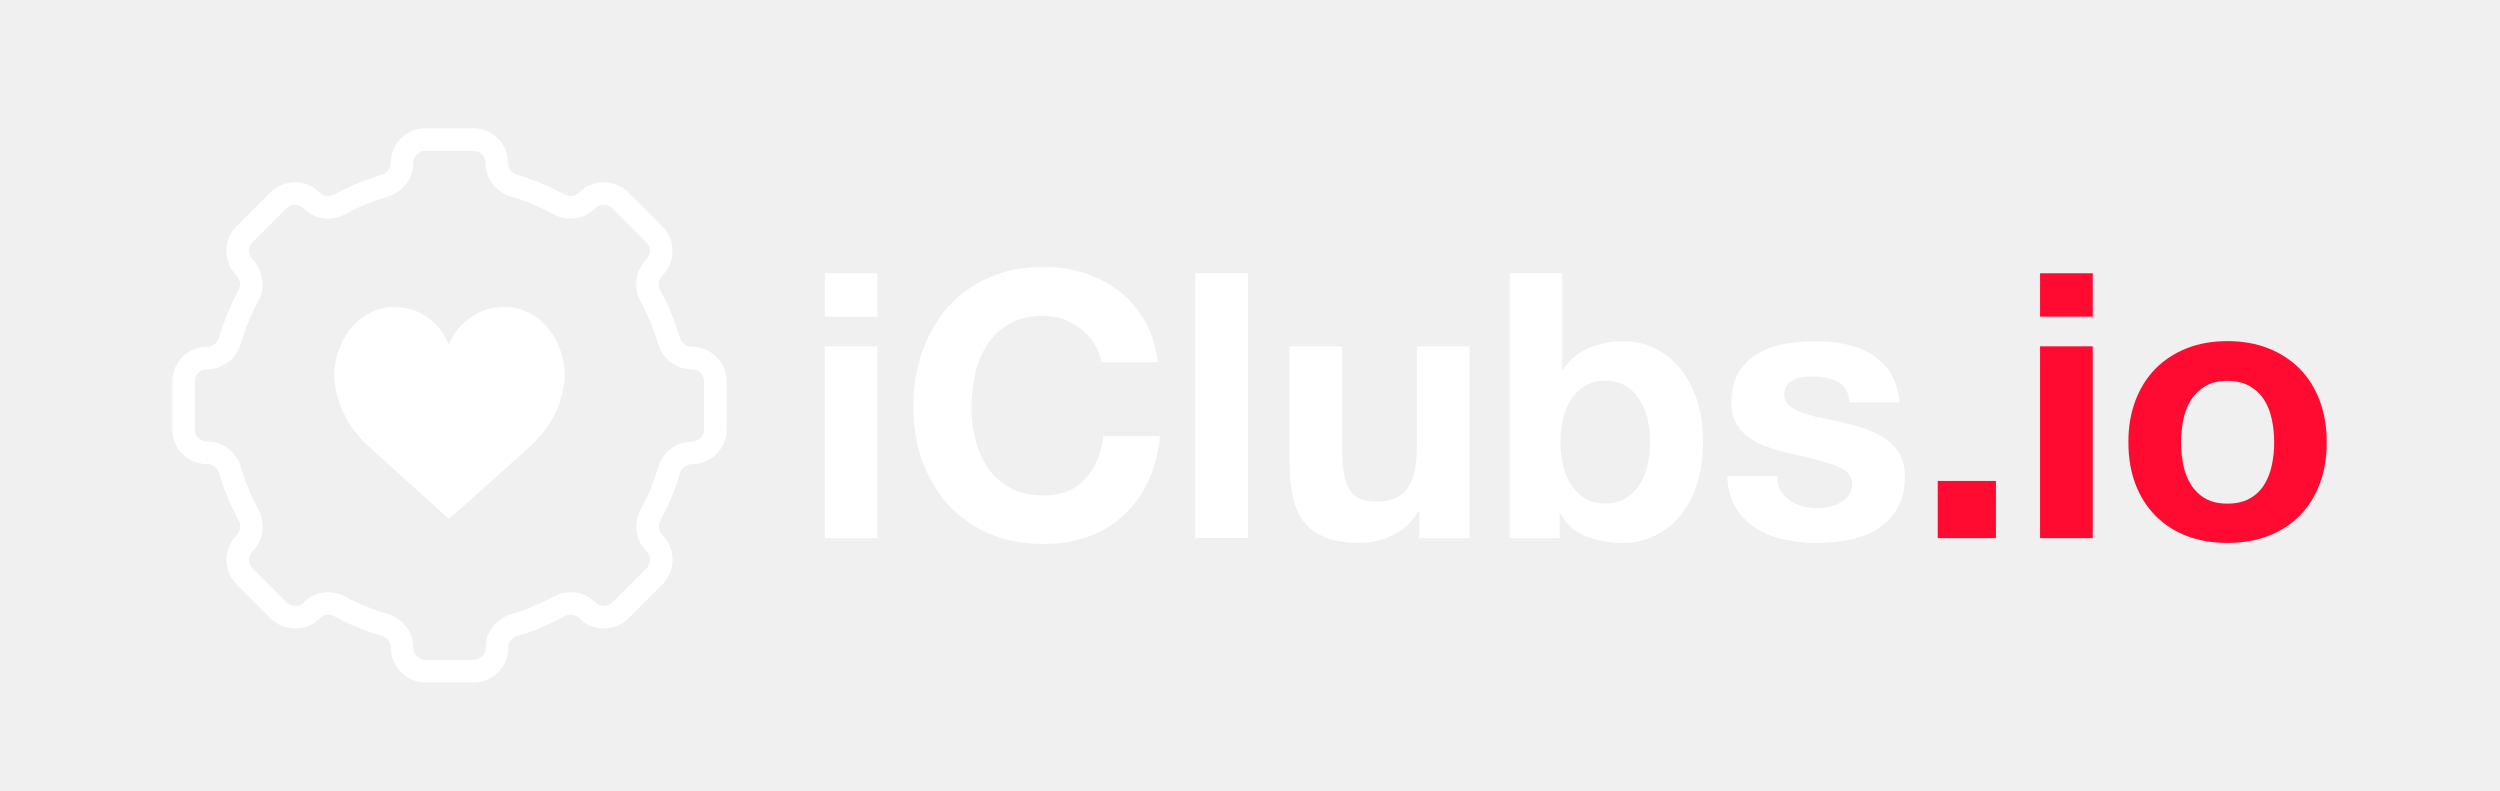
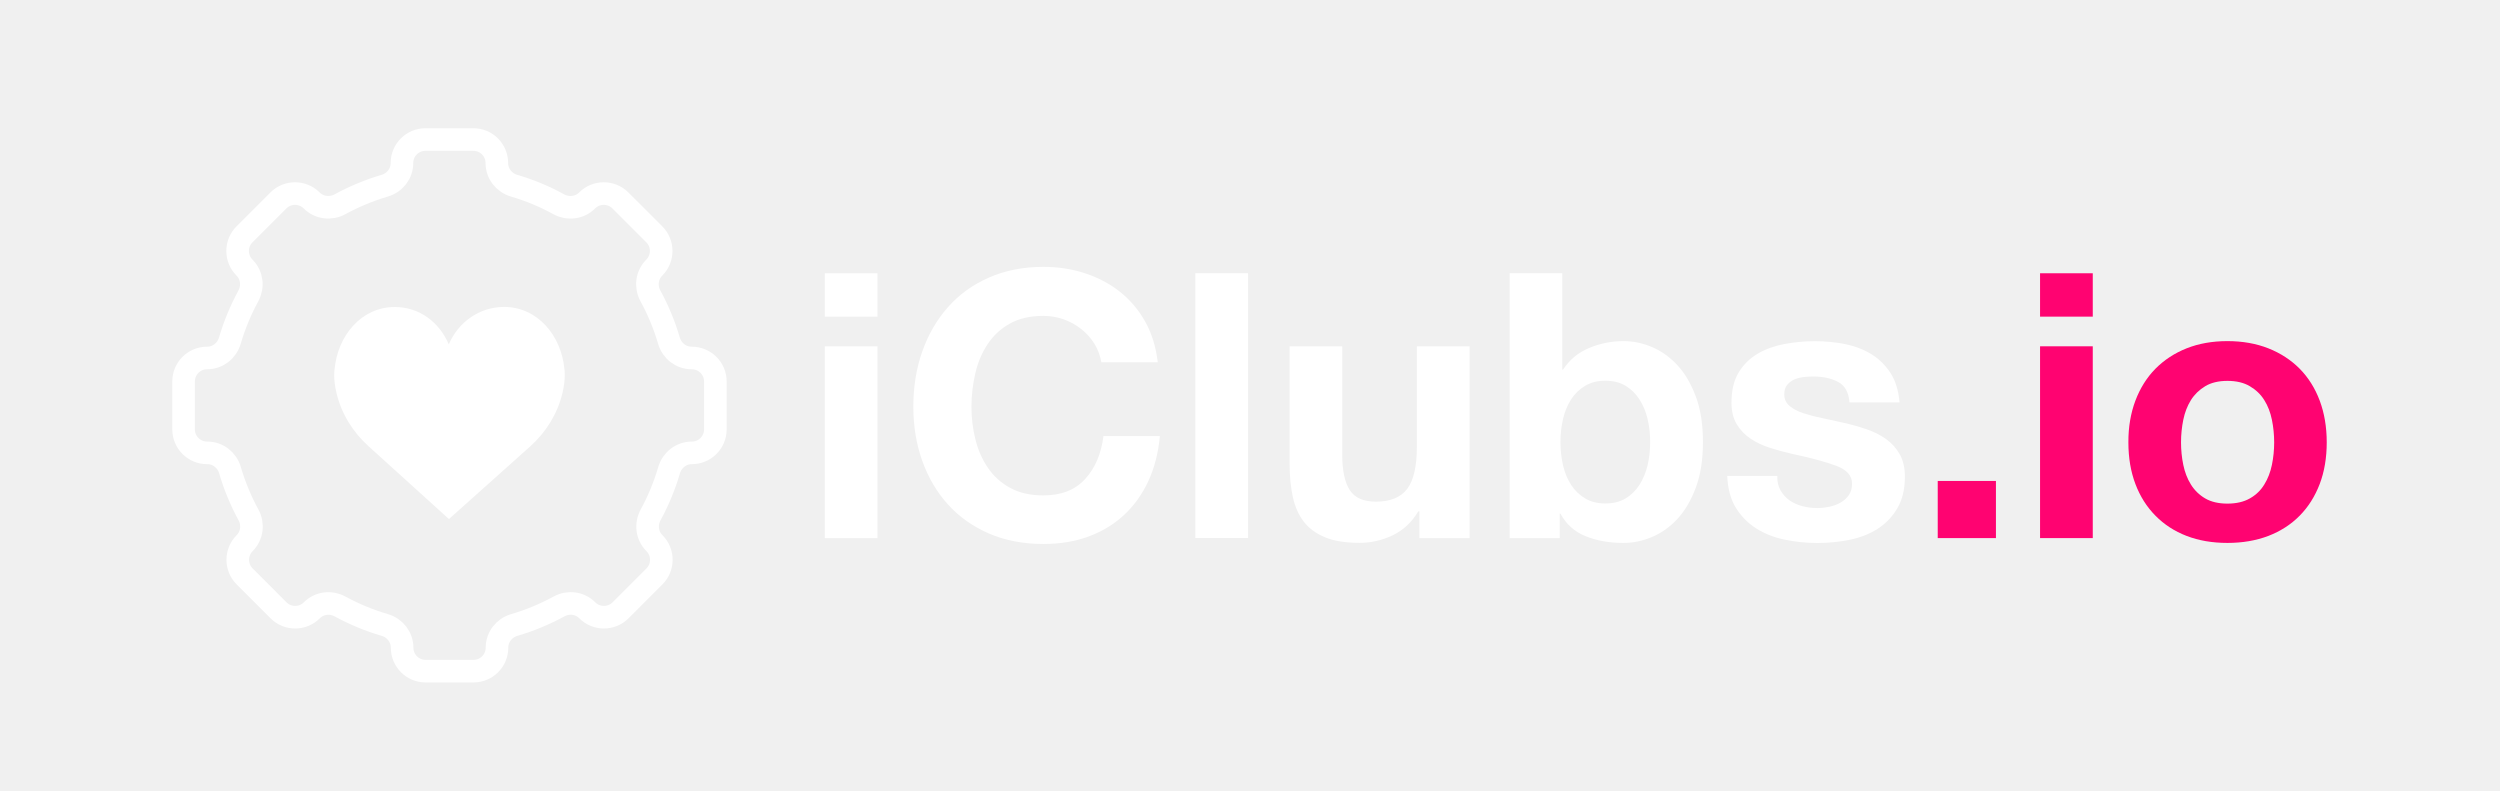
- <svg xmlns="http://www.w3.org/2000/svg" version="1.1" id="Camada_1" x="0" y="0" viewBox="0 0 332 105" xml:space="preserve">
-   <style>.st0{fill:#fff}</style>
-   <path class="st0" d="M74.7 52.17c-.65 2.75-2.17 5.19-4.22 7.05l-10.86 9.71-10.7-9.69c-2.06-1.86-3.58-4.3-4.23-7.04-.48-2.02-.26-3.13-.26-3.13.4-4.51 3.58-8.3 8-8.3 3.28 0 5.93 2.04 7.17 4.97 1.23-2.93 4.06-4.98 7.34-4.98 4.42 0 7.61 3.78 8.02 8.29-.01-.01.21 1.11-.26 3.12z" />
-   <path d="M95 50.66v6.36c0 1.73-1.4 3.12-3.12 3.12h-.01c-1.4 0-2.61.94-3.01 2.29-.61 2.09-1.44 4.08-2.46 5.95-.67 1.23-.49 2.76.51 3.75h0a3.126 3.126 0 010 4.42l-4.5 4.5a3.126 3.126 0 01-4.42 0l-.01-.01c-.99-.99-2.52-1.18-3.75-.5A30.094 30.094 0 0168.29 83c-1.35.4-2.29 1.6-2.29 3.01v0c0 1.73-1.4 3.12-3.12 3.12h-6.36c-1.73 0-3.12-1.4-3.12-3.12h0c0-1.4-.94-2.61-2.29-3.01-2.09-.61-4.08-1.44-5.95-2.46-1.23-.67-2.76-.49-3.75.51h0a3.126 3.126 0 01-4.42 0l-4.5-4.5a3.126 3.126 0 010-4.42h0c.99-.99 1.18-2.52.51-3.75a29.934 29.934 0 01-2.46-5.95c-.4-1.35-1.6-2.29-3.01-2.29h-.03c-1.73 0-3.12-1.4-3.12-3.12v-6.36c0-1.73 1.4-3.12 3.12-3.12h.01c1.4 0 2.61-.94 3.01-2.29.61-2.08 1.44-4.07 2.46-5.95.67-1.23.49-2.75-.5-3.75l-.01-.01a3.126 3.126 0 010-4.42l4.5-4.5a3.126 3.126 0 014.42 0h0c.99.99 2.52 1.18 3.75.51 1.87-1.02 3.86-1.85 5.95-2.47 1.35-.4 2.29-1.6 2.29-3.01v0c0-1.73 1.4-3.12 3.12-3.12h6.36c1.73 0 3.12 1.4 3.12 3.12v0c0 1.4.94 2.61 2.29 3.01 2.08.61 4.07 1.44 5.94 2.47 1.23.67 2.76.49 3.75-.5l.01-.01a3.126 3.126 0 014.42 0l4.5 4.5a3.126 3.126 0 010 4.42l-.01.01c-.99.99-1.18 2.51-.5 3.75 1.02 1.87 1.85 3.86 2.46 5.95.4 1.35 1.6 2.29 3.01 2.29h.01c1.74 0 3.14 1.4 3.14 3.12z" fill="none" stroke="#fff" stroke-width="3" stroke-miterlimit="10" />
-   <path class="st0" d="M109.53 42.05v-5.76h7v5.76h-7zm7 3.94v25.47h-7V45.99h7zm28.82-.32a7.571 7.571 0 00-1.72-1.94c-.69-.56-1.47-.99-2.34-1.31-.87-.31-1.78-.47-2.73-.47-1.74 0-3.22.34-4.43 1.01-1.21.67-2.2 1.58-2.95 2.71-.76 1.13-1.31 2.42-1.65 3.87s-.52 2.94-.52 4.48c0 1.48.17 2.91.52 4.31.34 1.4.89 2.65 1.65 3.77.75 1.12 1.74 2.01 2.95 2.68 1.21.67 2.69 1.01 4.43 1.01 2.37 0 4.21-.72 5.54-2.17 1.33-1.44 2.14-3.35 2.44-5.71h7.49c-.2 2.2-.71 4.19-1.52 5.96-.82 1.77-1.91 3.29-3.25 4.53-1.35 1.25-2.93 2.2-4.73 2.86-1.81.66-3.79.98-5.96.98-2.69 0-5.12-.47-7.26-1.4-2.15-.94-3.97-2.23-5.44-3.87-1.48-1.64-2.61-3.57-3.4-5.79s-1.18-4.61-1.18-7.17c0-2.63.39-5.07 1.18-7.31.79-2.25 1.92-4.21 3.4-5.89 1.48-1.68 3.29-2.99 5.44-3.94 2.15-.95 4.57-1.43 7.26-1.43 1.94 0 3.77.28 5.49.84 1.72.56 3.27 1.37 4.63 2.44a13.29 13.29 0 013.38 3.97c.89 1.58 1.44 3.38 1.68 5.42h-7.49c-.16-.89-.46-1.7-.91-2.44zm20.39-9.39v35.17h-7V36.28h7zm22.76 35.18v-3.55h-.15c-.89 1.48-2.04 2.54-3.45 3.2s-2.85.98-4.33.98c-1.87 0-3.41-.24-4.61-.74s-2.14-1.19-2.83-2.09c-.69-.9-1.17-2-1.45-3.3-.28-1.3-.42-2.73-.42-4.31V45.99h6.99v14.38c0 2.1.33 3.67.99 4.7.66 1.04 1.82 1.55 3.5 1.55 1.9 0 3.28-.57 4.14-1.7.85-1.13 1.28-3 1.28-5.59V45.99h7v25.47h-6.66zm18.97-35.18v12.81h.1c.85-1.31 2.01-2.27 3.47-2.88 1.46-.61 2.98-.91 4.56-.91 1.28 0 2.55.26 3.79.79 1.25.53 2.37 1.33 3.38 2.42 1 1.08 1.81 2.47 2.44 4.16.63 1.69.94 3.7.94 6.04s-.31 4.34-.94 6.03c-.63 1.69-1.44 3.08-2.44 4.16s-2.13 1.89-3.38 2.41c-1.25.53-2.51.79-3.79.79-1.87 0-3.55-.29-5.02-.89-1.48-.59-2.6-1.59-3.35-3h-.1v3.25h-6.65V36.28h6.99zm11.33 19.36c-.23-.98-.59-1.85-1.09-2.61a5.642 5.642 0 00-1.84-1.8c-.74-.45-1.64-.67-2.69-.67-1.02 0-1.9.22-2.66.67-.75.44-1.38 1.04-1.87 1.8-.49.76-.85 1.63-1.08 2.61-.23.99-.34 2.02-.34 3.1 0 1.05.12 2.07.34 3.05.23.99.59 1.86 1.08 2.61.49.76 1.12 1.35 1.87 1.8.76.44 1.64.66 2.66.66 1.05 0 1.94-.22 2.69-.66.74-.45 1.35-1.04 1.84-1.8s.85-1.63 1.09-2.61c.23-.98.34-2 .34-3.05.01-1.08-.11-2.11-.34-3.1zm17.66 9.49c.31.54.71.99 1.21 1.33.49.34 1.06.6 1.7.76.64.17 1.31.25 2 .25.49 0 1.01-.06 1.55-.17.54-.11 1.03-.29 1.48-.54.45-.25.81-.57 1.11-.99.3-.41.44-.93.44-1.55 0-1.05-.7-1.84-2.09-2.36s-3.34-1.05-5.84-1.58c-1.02-.23-2.01-.5-2.98-.81-.97-.31-1.83-.72-2.59-1.23a6.065 6.065 0 01-1.82-1.92c-.46-.77-.69-1.72-.69-2.83 0-1.64.32-2.99.96-4.04a7.127 7.127 0 012.54-2.49c1.05-.61 2.23-1.03 3.55-1.28 1.32-.24 2.66-.37 4.04-.37s2.71.13 4.01.39 2.45.71 3.47 1.33c1.02.63 1.86 1.45 2.54 2.49s1.07 2.34 1.21 3.92h-6.65c-.1-1.35-.61-2.26-1.53-2.73-.92-.48-2-.71-3.25-.71-.39 0-.82.02-1.28.07-.46.05-.88.16-1.25.32-.38.17-.7.4-.96.72-.26.31-.39.73-.39 1.26 0 .62.23 1.13.69 1.53.46.39 1.06.72 1.8.96s1.58.47 2.54.66c.95.2 1.92.41 2.91.64 1.02.23 2.01.51 2.98.84.97.33 1.83.76 2.59 1.3.75.54 1.36 1.21 1.82 2.02.46.8.69 1.8.69 2.98 0 1.68-.34 3.08-1.01 4.21-.67 1.13-1.55 2.04-2.63 2.73s-2.33 1.17-3.72 1.45c-1.4.28-2.81.42-4.26.42-1.48 0-2.92-.15-4.33-.44-1.41-.29-2.67-.79-3.77-1.48s-2-1.6-2.71-2.73-1.09-2.55-1.16-4.26h6.65c-.04.74.12 1.39.43 1.93z" />
-   <path d="M265.06 63.87v7.59h-7.73v-7.59h7.73zm5.86-21.82v-5.76h7v5.76h-7zm7 3.94v25.47h-7V45.99h7zm5.66 7.22c.63-1.66 1.51-3.07 2.66-4.24 1.15-1.16 2.53-2.07 4.14-2.71 1.61-.64 3.42-.96 5.42-.96s3.82.32 5.44.96c1.62.64 3.01 1.55 4.16 2.71 1.15 1.17 2.04 2.58 2.66 4.24.62 1.66.93 3.51.93 5.54 0 2.04-.31 3.88-.93 5.52-.63 1.64-1.51 3.05-2.66 4.21-1.15 1.17-2.54 2.06-4.16 2.69-1.63.62-3.44.93-5.44.93-2 0-3.81-.31-5.42-.93-1.61-.62-2.99-1.52-4.14-2.69-1.15-1.16-2.04-2.57-2.66-4.21-.62-1.64-.93-3.48-.93-5.52-.01-2.04.31-3.89.93-5.54zm6.36 8.52c.2.97.53 1.84 1.01 2.61a5.43 5.43 0 001.9 1.85c.79.46 1.77.69 2.95.69 1.18 0 2.17-.23 2.98-.69.81-.46 1.45-1.07 1.92-1.85.48-.77.81-1.64 1.01-2.61.2-.97.3-1.96.3-2.98s-.1-2.02-.3-3c-.2-.98-.53-1.85-1.01-2.61-.47-.76-1.11-1.37-1.92-1.85-.81-.48-1.8-.71-2.98-.71s-2.17.24-2.95.71c-.79.48-1.42 1.09-1.9 1.85-.47.76-.81 1.63-1.01 2.61a15.113 15.113 0 000 5.98z" fill="#ff0b32" />
+ <svg xmlns="http://www.w3.org/2000/svg" version="1.1" id="Camada_1" x="0px" y="0px" viewBox="0 0 332 105" style="enable-background:new 0 0 332 105;" xml:space="preserve">
+   <style type="text/css">
+ 	.st0{fill:#FFFFFF;}
+ 	.st1{fill:none;stroke:#FFFFFF;stroke-width:3;stroke-miterlimit:10;}
+ 	.st2{fill:#FF0371;}
+ </style>
+   <path class="st0" d="M74.7,52.17c-0.65,2.75-2.17,5.19-4.22,7.05l-10.86,9.71l-10.7-9.69c-2.06-1.86-3.58-4.3-4.23-7.04  c-0.48-2.02-0.26-3.13-0.26-3.13c0.4-4.51,3.58-8.3,8-8.3c3.28,0,5.93,2.04,7.17,4.97c1.23-2.93,4.06-4.98,7.34-4.98  c4.42,0,7.61,3.78,8.02,8.29C74.95,49.04,75.17,50.16,74.7,52.17z" />
+   <path class="st1" d="M95,50.66v6.36c0,1.73-1.4,3.12-3.12,3.12h-0.01c-1.4,0-2.61,0.94-3.01,2.29c-0.61,2.09-1.44,4.08-2.46,5.95  c-0.67,1.23-0.49,2.76,0.51,3.75l0,0c1.22,1.22,1.22,3.2,0,4.42l-4.5,4.5c-1.22,1.22-3.2,1.22-4.42,0l-0.01-0.01  c-0.99-0.99-2.52-1.18-3.75-0.5c-1.87,1.02-3.86,1.85-5.94,2.46c-1.35,0.4-2.29,1.6-2.29,3.01v0c0,1.73-1.4,3.12-3.12,3.12h-6.36  c-1.73,0-3.12-1.4-3.12-3.12l0,0c0-1.4-0.94-2.61-2.29-3.01c-2.09-0.61-4.08-1.44-5.95-2.46c-1.23-0.67-2.76-0.49-3.75,0.51l0,0  c-1.22,1.22-3.2,1.22-4.42,0l-4.5-4.5c-1.22-1.22-1.22-3.2,0-4.42l0,0c0.99-0.99,1.18-2.52,0.51-3.75  c-1.02-1.87-1.85-3.86-2.46-5.95c-0.4-1.35-1.6-2.29-3.01-2.29H27.5c-1.73,0-3.12-1.4-3.12-3.12v-6.36c0-1.73,1.4-3.12,3.12-3.12  h0.01c1.4,0,2.61-0.94,3.01-2.29c0.61-2.08,1.44-4.07,2.46-5.95c0.67-1.23,0.49-2.75-0.5-3.75l-0.01-0.01  c-1.22-1.22-1.22-3.2,0-4.42l4.5-4.5c1.22-1.22,3.2-1.22,4.42,0l0,0c0.99,0.99,2.52,1.18,3.75,0.51c1.87-1.02,3.86-1.85,5.95-2.47  c1.35-0.4,2.29-1.6,2.29-3.01v0c0-1.73,1.4-3.12,3.12-3.12h6.36c1.73,0,3.12,1.4,3.12,3.12v0c0,1.4,0.94,2.61,2.29,3.01  c2.08,0.61,4.07,1.44,5.94,2.47c1.23,0.67,2.76,0.49,3.75-0.5l0.01-0.01c1.22-1.22,3.2-1.22,4.42,0l4.5,4.5  c1.22,1.22,1.22,3.2,0,4.42l-0.01,0.01c-0.99,0.99-1.18,2.51-0.5,3.75c1.02,1.87,1.85,3.86,2.46,5.95c0.4,1.35,1.6,2.29,3.01,2.29  h0.01C93.6,47.54,95,48.94,95,50.66z" />
+   <g>
+     <path class="st0" d="M109.53,42.05v-5.76h7v5.76H109.53z M116.53,45.99v25.47h-7V45.99H116.53z" />
+     <path class="st0" d="M145.35,45.67c-0.46-0.74-1.03-1.39-1.72-1.94c-0.69-0.56-1.47-0.99-2.34-1.31c-0.87-0.31-1.78-0.47-2.73-0.47   c-1.74,0-3.22,0.34-4.43,1.01c-1.21,0.67-2.2,1.58-2.95,2.71c-0.76,1.13-1.31,2.42-1.65,3.87s-0.52,2.94-0.52,4.48   c0,1.48,0.17,2.91,0.52,4.31c0.34,1.4,0.89,2.65,1.65,3.77c0.75,1.12,1.74,2.01,2.95,2.68c1.21,0.67,2.69,1.01,4.43,1.01   c2.37,0,4.21-0.72,5.54-2.17c1.33-1.44,2.14-3.35,2.44-5.71h7.49c-0.2,2.2-0.71,4.19-1.52,5.96c-0.82,1.77-1.91,3.29-3.25,4.53   c-1.35,1.25-2.93,2.2-4.73,2.86c-1.81,0.66-3.79,0.98-5.96,0.98c-2.69,0-5.12-0.47-7.26-1.4c-2.15-0.94-3.97-2.23-5.44-3.87   c-1.48-1.64-2.61-3.57-3.4-5.79c-0.79-2.22-1.18-4.61-1.18-7.17c0-2.63,0.39-5.07,1.18-7.31c0.79-2.25,1.92-4.21,3.4-5.89   c1.48-1.68,3.29-2.99,5.44-3.94c2.15-0.95,4.57-1.43,7.26-1.43c1.94,0,3.77,0.28,5.49,0.84c1.72,0.56,3.27,1.37,4.63,2.44   c1.36,1.07,2.49,2.39,3.38,3.97c0.89,1.58,1.44,3.38,1.68,5.42h-7.49C146.1,47.22,145.8,46.41,145.35,45.67z" />
+     <path class="st0" d="M165.74,36.28v35.17h-7V36.28H165.74z" />
+     <path class="st0" d="M188.5,71.46v-3.55h-0.15c-0.89,1.48-2.04,2.54-3.45,3.2s-2.85,0.98-4.33,0.98c-1.87,0-3.41-0.24-4.61-0.74   s-2.14-1.19-2.83-2.09c-0.69-0.9-1.17-2-1.45-3.3c-0.28-1.3-0.42-2.73-0.42-4.31V45.99h6.99v14.38c0,2.1,0.33,3.67,0.99,4.7   c0.66,1.04,1.82,1.55,3.5,1.55c1.9,0,3.28-0.57,4.14-1.7c0.85-1.13,1.28-3,1.28-5.59V45.99h7v25.47H188.5z" />
+     <path class="st0" d="M207.47,36.28v12.81h0.1c0.85-1.31,2.01-2.27,3.47-2.88c1.46-0.61,2.98-0.91,4.56-0.91   c1.28,0,2.55,0.26,3.79,0.79c1.25,0.53,2.37,1.33,3.38,2.42c1,1.08,1.81,2.47,2.44,4.16c0.63,1.69,0.94,3.7,0.94,6.04   s-0.31,4.34-0.94,6.03c-0.63,1.69-1.44,3.08-2.44,4.16s-2.13,1.89-3.38,2.41c-1.25,0.53-2.51,0.79-3.79,0.79   c-1.87,0-3.55-0.29-5.02-0.89c-1.48-0.59-2.6-1.59-3.35-3h-0.1v3.25h-6.65V36.28H207.47z M218.8,55.64   c-0.23-0.98-0.59-1.85-1.09-2.61c-0.49-0.76-1.11-1.36-1.84-1.8c-0.74-0.45-1.64-0.67-2.69-0.67c-1.02,0-1.9,0.22-2.66,0.67   c-0.75,0.44-1.38,1.04-1.87,1.8c-0.49,0.76-0.85,1.63-1.08,2.61c-0.23,0.99-0.34,2.02-0.34,3.1c0,1.05,0.12,2.07,0.34,3.05   c0.23,0.99,0.59,1.86,1.08,2.61c0.49,0.76,1.12,1.35,1.87,1.8c0.76,0.44,1.64,0.66,2.66,0.66c1.05,0,1.94-0.22,2.69-0.66   c0.74-0.45,1.35-1.04,1.84-1.8c0.49-0.76,0.85-1.63,1.09-2.61c0.23-0.98,0.34-2,0.34-3.05C219.15,57.66,219.03,56.63,218.8,55.64z" />
+     <path class="st0" d="M236.46,65.13c0.31,0.54,0.71,0.99,1.21,1.33c0.49,0.34,1.06,0.6,1.7,0.76c0.64,0.17,1.31,0.25,2,0.25   c0.49,0,1.01-0.06,1.55-0.17c0.54-0.11,1.03-0.29,1.48-0.54c0.45-0.25,0.81-0.57,1.11-0.99c0.3-0.41,0.44-0.93,0.44-1.55   c0-1.05-0.7-1.84-2.09-2.36s-3.34-1.05-5.84-1.58c-1.02-0.23-2.01-0.5-2.98-0.81c-0.97-0.31-1.83-0.72-2.59-1.23   c-0.75-0.51-1.36-1.15-1.82-1.92c-0.46-0.77-0.69-1.72-0.69-2.83c0-1.64,0.32-2.99,0.96-4.04c0.64-1.05,1.49-1.88,2.54-2.49   c1.05-0.61,2.23-1.03,3.55-1.28c1.32-0.24,2.66-0.37,4.04-0.37s2.71,0.13,4.01,0.39s2.45,0.71,3.47,1.33   c1.02,0.63,1.86,1.45,2.54,2.49s1.07,2.34,1.21,3.92h-6.65c-0.1-1.35-0.61-2.26-1.53-2.73c-0.92-0.48-2-0.71-3.25-0.71   c-0.39,0-0.82,0.02-1.28,0.07c-0.46,0.05-0.88,0.16-1.25,0.32c-0.38,0.17-0.7,0.4-0.96,0.72c-0.26,0.31-0.39,0.73-0.39,1.26   c0,0.62,0.23,1.13,0.69,1.53c0.46,0.39,1.06,0.72,1.8,0.96c0.74,0.24,1.58,0.47,2.54,0.66c0.95,0.2,1.92,0.41,2.91,0.64   c1.02,0.23,2.01,0.51,2.98,0.84c0.97,0.33,1.83,0.76,2.59,1.3c0.75,0.54,1.36,1.21,1.82,2.02c0.46,0.8,0.69,1.8,0.69,2.98   c0,1.68-0.34,3.08-1.01,4.21c-0.67,1.13-1.55,2.04-2.63,2.73s-2.33,1.17-3.72,1.45c-1.4,0.28-2.81,0.42-4.26,0.42   c-1.48,0-2.92-0.15-4.33-0.44c-1.41-0.29-2.67-0.79-3.77-1.48c-1.1-0.69-2-1.6-2.71-2.73c-0.71-1.13-1.09-2.55-1.16-4.26h6.65   C235.99,63.94,236.15,64.59,236.46,65.13z" />
+     <path class="st2" d="M265.06,63.87v7.59h-7.73v-7.59H265.06z" />
+     <path class="st2" d="M270.92,42.05v-5.76h7v5.76H270.92z M277.92,45.99v25.47h-7V45.99H277.92z" />
+     <path class="st2" d="M283.58,53.21c0.63-1.66,1.51-3.07,2.66-4.24c1.15-1.16,2.53-2.07,4.14-2.71c1.61-0.64,3.42-0.96,5.42-0.96   c2,0,3.82,0.32,5.44,0.96c1.62,0.64,3.01,1.55,4.16,2.71c1.15,1.17,2.04,2.58,2.66,4.24c0.62,1.66,0.93,3.51,0.93,5.54   c0,2.04-0.31,3.88-0.93,5.52c-0.63,1.64-1.51,3.05-2.66,4.21c-1.15,1.17-2.54,2.06-4.16,2.69c-1.63,0.62-3.44,0.93-5.44,0.93   c-2,0-3.81-0.31-5.42-0.93c-1.61-0.62-2.99-1.52-4.14-2.69c-1.15-1.16-2.04-2.57-2.66-4.21c-0.62-1.64-0.93-3.48-0.93-5.52   C282.64,56.71,282.96,54.86,283.58,53.21z M289.94,61.73c0.2,0.97,0.53,1.84,1.01,2.61c0.48,0.77,1.11,1.39,1.9,1.85   c0.79,0.46,1.77,0.69,2.95,0.69c1.18,0,2.17-0.23,2.98-0.69c0.81-0.46,1.45-1.07,1.92-1.85c0.48-0.77,0.81-1.64,1.01-2.61   c0.2-0.97,0.3-1.96,0.3-2.98c0-1.02-0.1-2.02-0.3-3c-0.2-0.98-0.53-1.85-1.01-2.61c-0.47-0.76-1.11-1.37-1.92-1.85   c-0.81-0.48-1.8-0.71-2.98-0.71c-1.18,0-2.17,0.24-2.95,0.71c-0.79,0.48-1.42,1.09-1.9,1.85c-0.47,0.76-0.81,1.63-1.01,2.61   c-0.2,0.99-0.3,1.99-0.3,3C289.64,59.76,289.74,60.76,289.94,61.73z" />
+   </g>
</svg>
